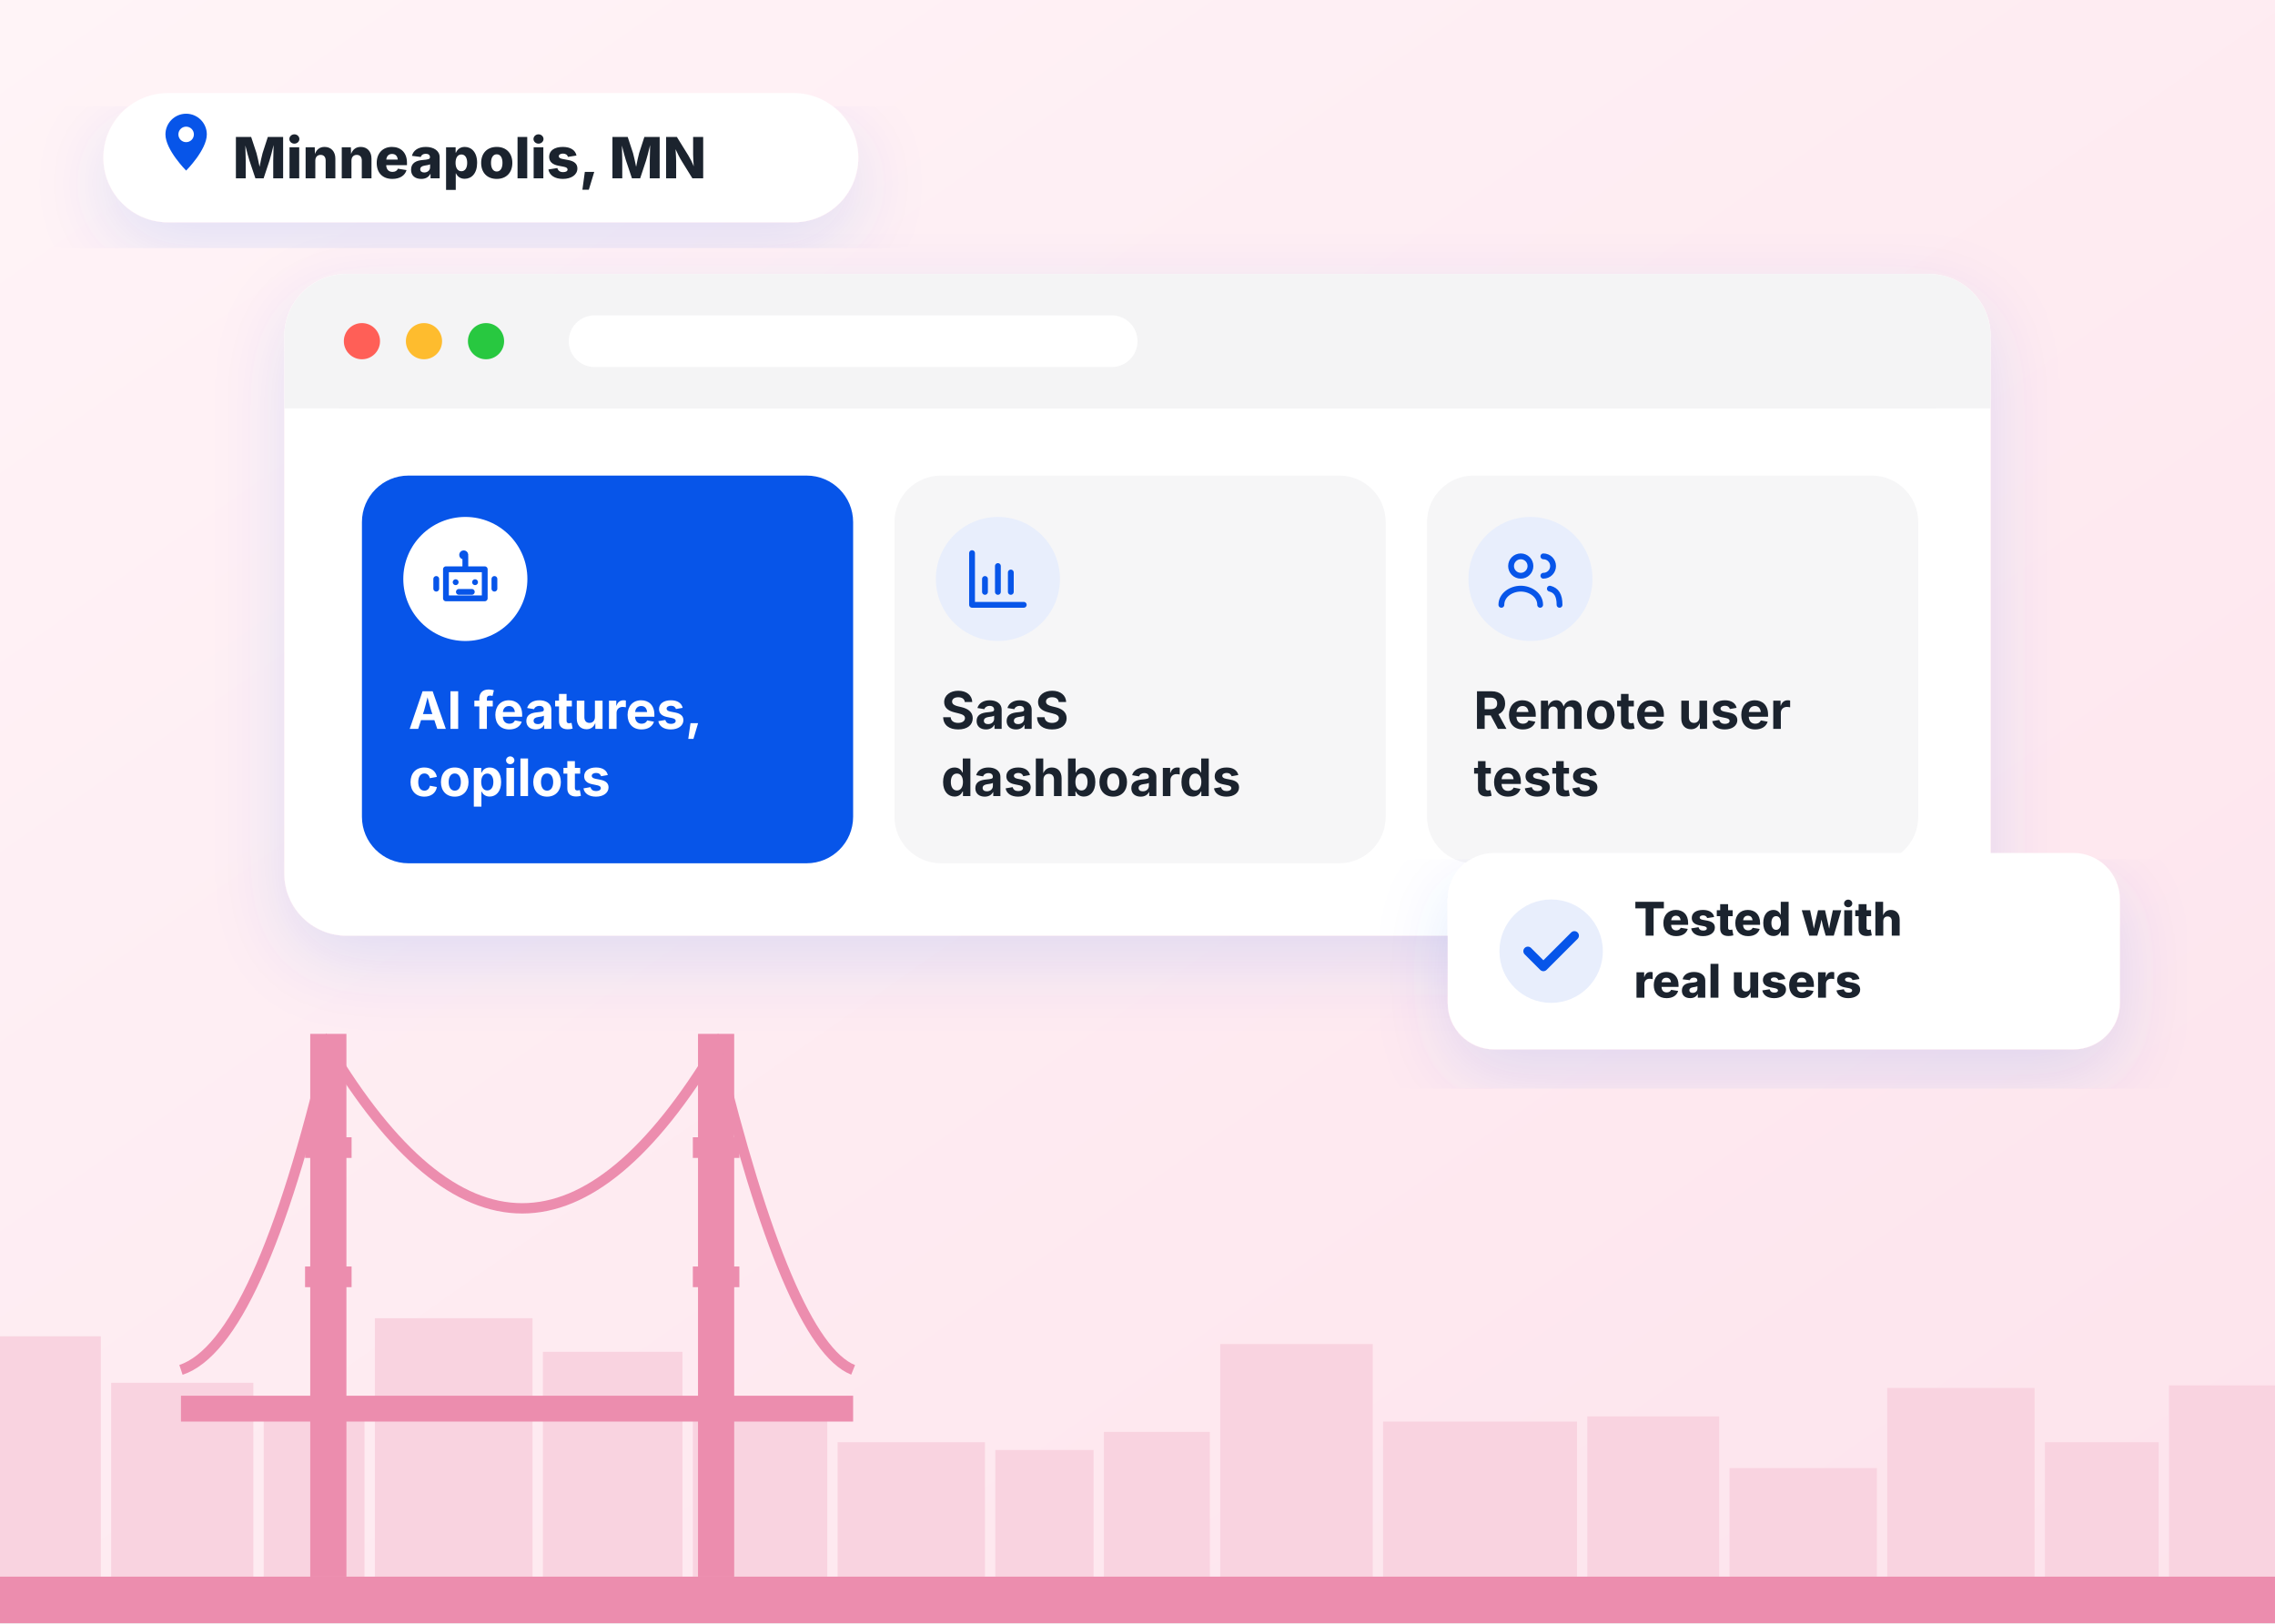
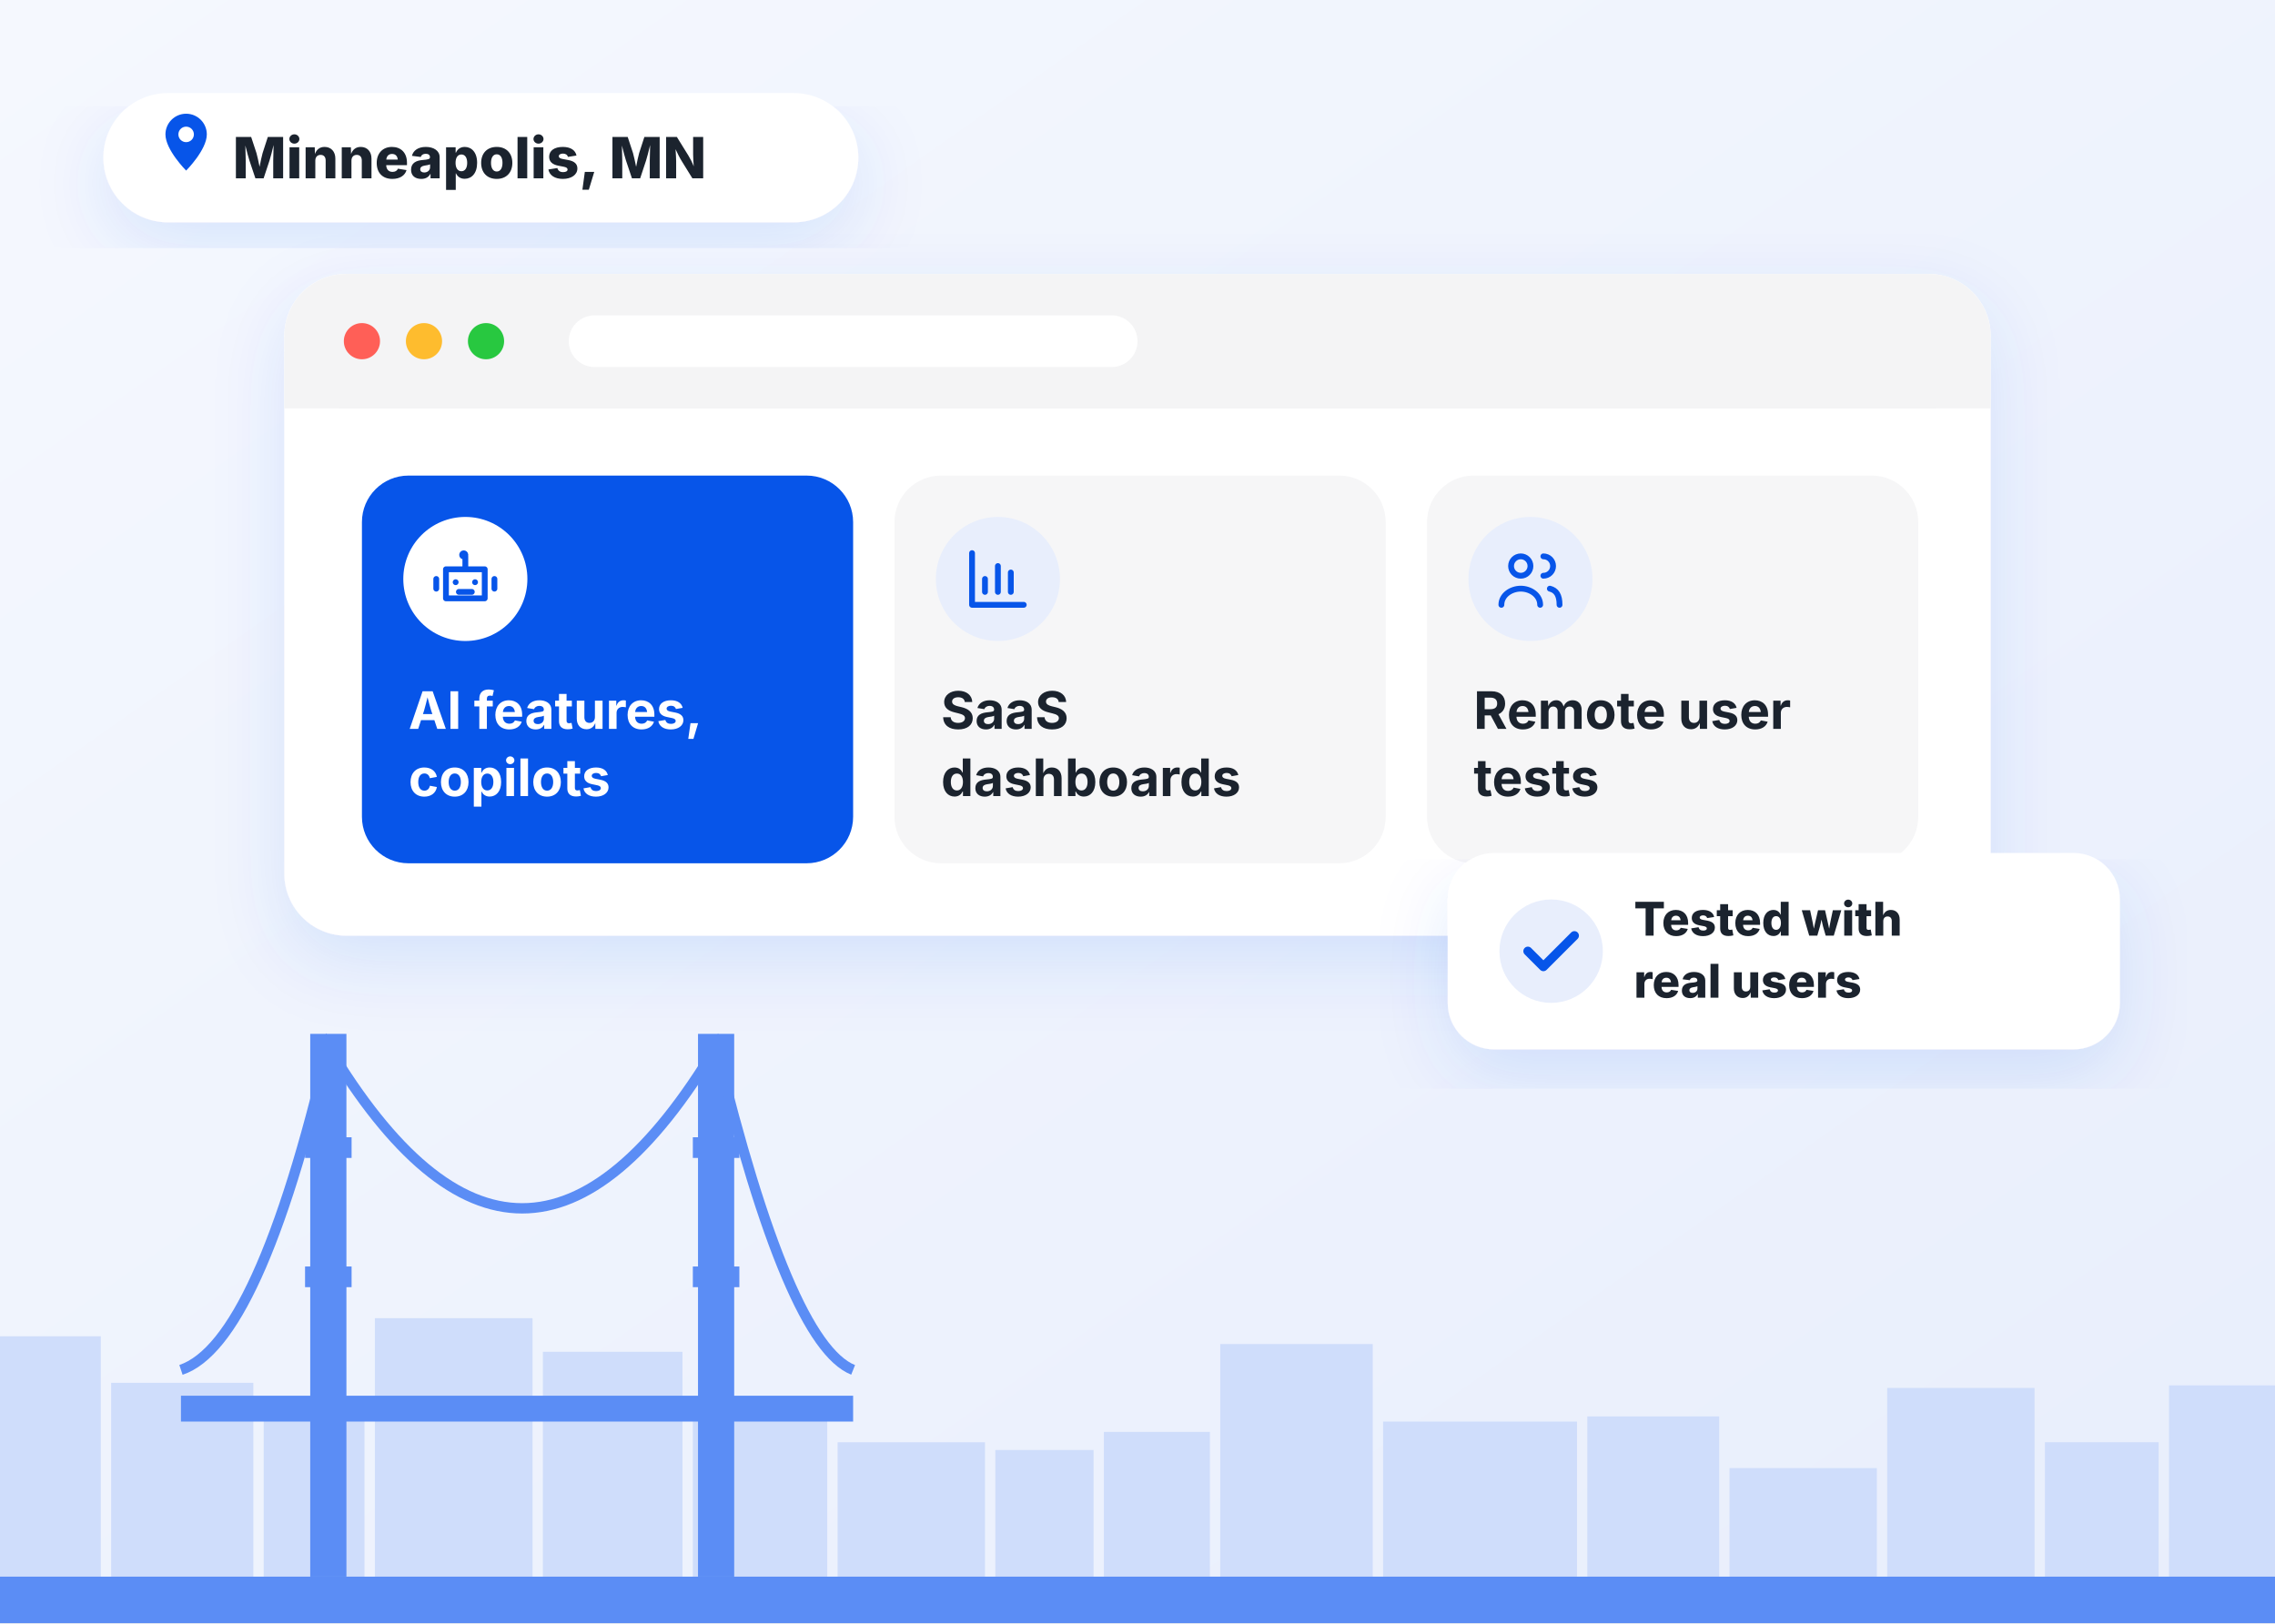
<svg xmlns="http://www.w3.org/2000/svg" viewBox="0 0 880 628" width="880" height="628" font-family="Plus Jakarta Sans, system-ui, -apple-system, Segoe UI, sans-serif" role="img" aria-label="UX design for Minneapolis, MN: AI features, copilots, SaaS dashboards, Remote user tests">
  <defs>
    <linearGradient id="bg" x1="0" y1="0" x2="1" y2="1">
-       <stop offset="0" stop-color="#FFF4F7" />
-       <stop offset="1" stop-color="#FDE3EC" />
+       <stop offset="0" stop-color="#F5F8FE" />
+       <stop offset="1" stop-color="#E8EEFC" />
    </linearGradient>
    <filter id="sh" x="-10%" y="-10%" width="120%" height="130%">
      <feDropShadow dx="0" dy="10" stdDeviation="14" flood-color="#0755E9" flood-opacity=".12" />
    </filter>
  </defs>
  <g>
    <rect width="880" height="628" fill="url(#bg)" />
-     <path d="M0 610V517h39V610zM43 610V535h55V610zM102 610V544h39V610zM145 610V510h61V610zM210 610V523h54V610zM268 610V547h52V610zM324 610V558h57V610zM385 610V561h38V610zM427 610V554h41V610zM472 610V520h59V610zM535 610V550h75V610zM614 610V548h51V610zM669 610V568h57V610zM730 610V537h57V610zM791 610V558h44V610zM839 610V536h51V610z" fill="#F9D3E0" />
-     <path d="M70 540h260v10H70z" fill="#EC8DAE" />
-     <path d="M120 610V400h14V610zM118 440h18v8h-18zM118 490h18v8h-18z" fill="#EC8DAE" />
-     <path d="M270 610V400h14V610zM268 440h18v8h-18zM268 490h18v8h-18z" fill="#EC8DAE" />
-     <path d="M70 530Q100 520 127 405Q202 530 277 405Q305 520 330 530" fill="none" stroke="#EC8DAE" stroke-width="4" />
-     <rect y="610" width="880" height="18" fill="#EC8DAE" />
+     <path d="M0 610V517h39V610zM43 610V535h55V610zM102 610V544h39V610zM145 610V510h61V610zM210 610V523h54V610zM268 610V547h52V610zM324 610V558h57V610zM385 610V561h38V610zM427 610V554h41V610zM472 610V520h59V610zM535 610V550h75V610zM614 610V548h51V610zM669 610V568h57V610zM730 610V537h57V610zM791 610V558h44V610zM839 610V536h51V610z" fill="#CFDDFB" />
+     <path d="M70 540h260v10H70z" fill="#5B8DF5" />
+     <path d="M120 610V400h14V610zM118 440h18v8h-18zM118 490h18v8h-18z" fill="#5B8DF5" />
+     <path d="M270 610V400h14V610zM268 440h18v8h-18zM268 490h18v8h-18z" fill="#5B8DF5" />
+     <path d="M70 530Q100 520 127 405Q202 530 277 405Q305 520 330 530" fill="none" stroke="#5B8DF5" stroke-width="4" />
+     <rect y="610" width="880" height="18" fill="#5B8DF5" />
  </g>
  <g filter="url(#sh)">
    <rect x="40" y="36" width="292" height="50" rx="25" fill="#FFFFFF" />
  </g>
  <path d="M64 52a8 8 0 0 1 16 0c0 6-8 14-8 14s-8-8-8-14z" fill="#0755E9" />
  <circle cx="72" cy="52" r="3" fill="#FFFFFF" />
  <text x="90" y="69" font-size="22" font-weight="800" fill="#1B232E">Minneapolis, MN</text>
  <g filter="url(#sh)">
    <rect x="110" y="106" width="660" height="256" rx="24" fill="#FFFFFF" />
  </g>
  <rect x="110" y="106" width="660" height="52" rx="24" fill="#F4F4F5" />
  <rect x="110" y="136" width="660" height="22" fill="#F4F4F5" />
  <circle cx="140" cy="132" r="7" fill="#FF5F57" />
  <circle cx="164" cy="132" r="7" fill="#FEBC2E" />
  <circle cx="188" cy="132" r="7" fill="#28C840" />
  <rect x="220" y="122" width="220" height="20" rx="10" fill="#FFFFFF" />
  <g>
    <rect x="140" y="184" width="190" height="150" rx="18" fill="#0755E9" />
    <circle cx="180" cy="224" r="24" fill="#FFFFFF" />
    <path d="M6 9h12v9H6zM12 5v4M9 13h.01M15 13h.01M10 16h4M3 12v3M21 12v3M12 4.5a.5.5 0 1 0 0 .1" transform="translate(165 209) scale(1.25)" fill="none" stroke="#0755E9" stroke-width="1.8" stroke-linecap="round" stroke-linejoin="round" />
    <text x="158" y="282" font-size="20" font-weight="700" fill="#FFFFFF">AI features,</text>
    <text x="158" y="308" font-size="20" font-weight="700" fill="#FFFFFF">copilots</text>
  </g>
  <g>
    <rect x="346" y="184" width="190" height="150" rx="18" fill="#F6F6F7" />
    <circle cx="386" cy="224" r="24" fill="#E8EEFC" />
    <path d="M4 20V4M4 20h16M8 16v-4M12 16V8M16 16v-6" transform="translate(371 209) scale(1.25)" fill="none" stroke="#0755E9" stroke-width="1.8" stroke-linecap="round" stroke-linejoin="round" />
    <text x="364" y="282" font-size="20" font-weight="700" fill="#1B232E">SaaS</text>
    <text x="364" y="308" font-size="20" font-weight="700" fill="#1B232E">dashboards</text>
  </g>
  <g>
    <rect x="552" y="184" width="190" height="150" rx="18" fill="#F6F6F7" />
    <circle cx="592" cy="224" r="24" fill="#E8EEFC" />
    <path d="M9 11a3 3 0 1 0 0-6 3 3 0 1 0 0 6zM3 20c0-3 3-5 6-5s6 2 6 5M16 5a3 3 0 0 1 0 6M18 15c2 .5 3 2 3 5" transform="translate(577 209) scale(1.25)" fill="none" stroke="#0755E9" stroke-width="1.8" stroke-linecap="round" stroke-linejoin="round" />
    <text x="570" y="282" font-size="20" font-weight="700" fill="#1B232E">Remote user</text>
    <text x="570" y="308" font-size="20" font-weight="700" fill="#1B232E">tests</text>
  </g>
  <g filter="url(#sh)">
    <rect x="560" y="330" width="260" height="76" rx="18" fill="#FFFFFF" />
  </g>
  <circle cx="600" cy="368" r="20" fill="#E8EEFC" />
  <path d="M591 368l6 6 12-12" fill="none" stroke="#0755E9" stroke-width="3.5" stroke-linecap="round" stroke-linejoin="round" />
  <text x="632" y="362" font-size="18" font-weight="800" fill="#1B232E">Tested with</text>
  <text x="632" y="386" font-size="18" font-weight="800" fill="#1B232E">real users</text>
</svg>
